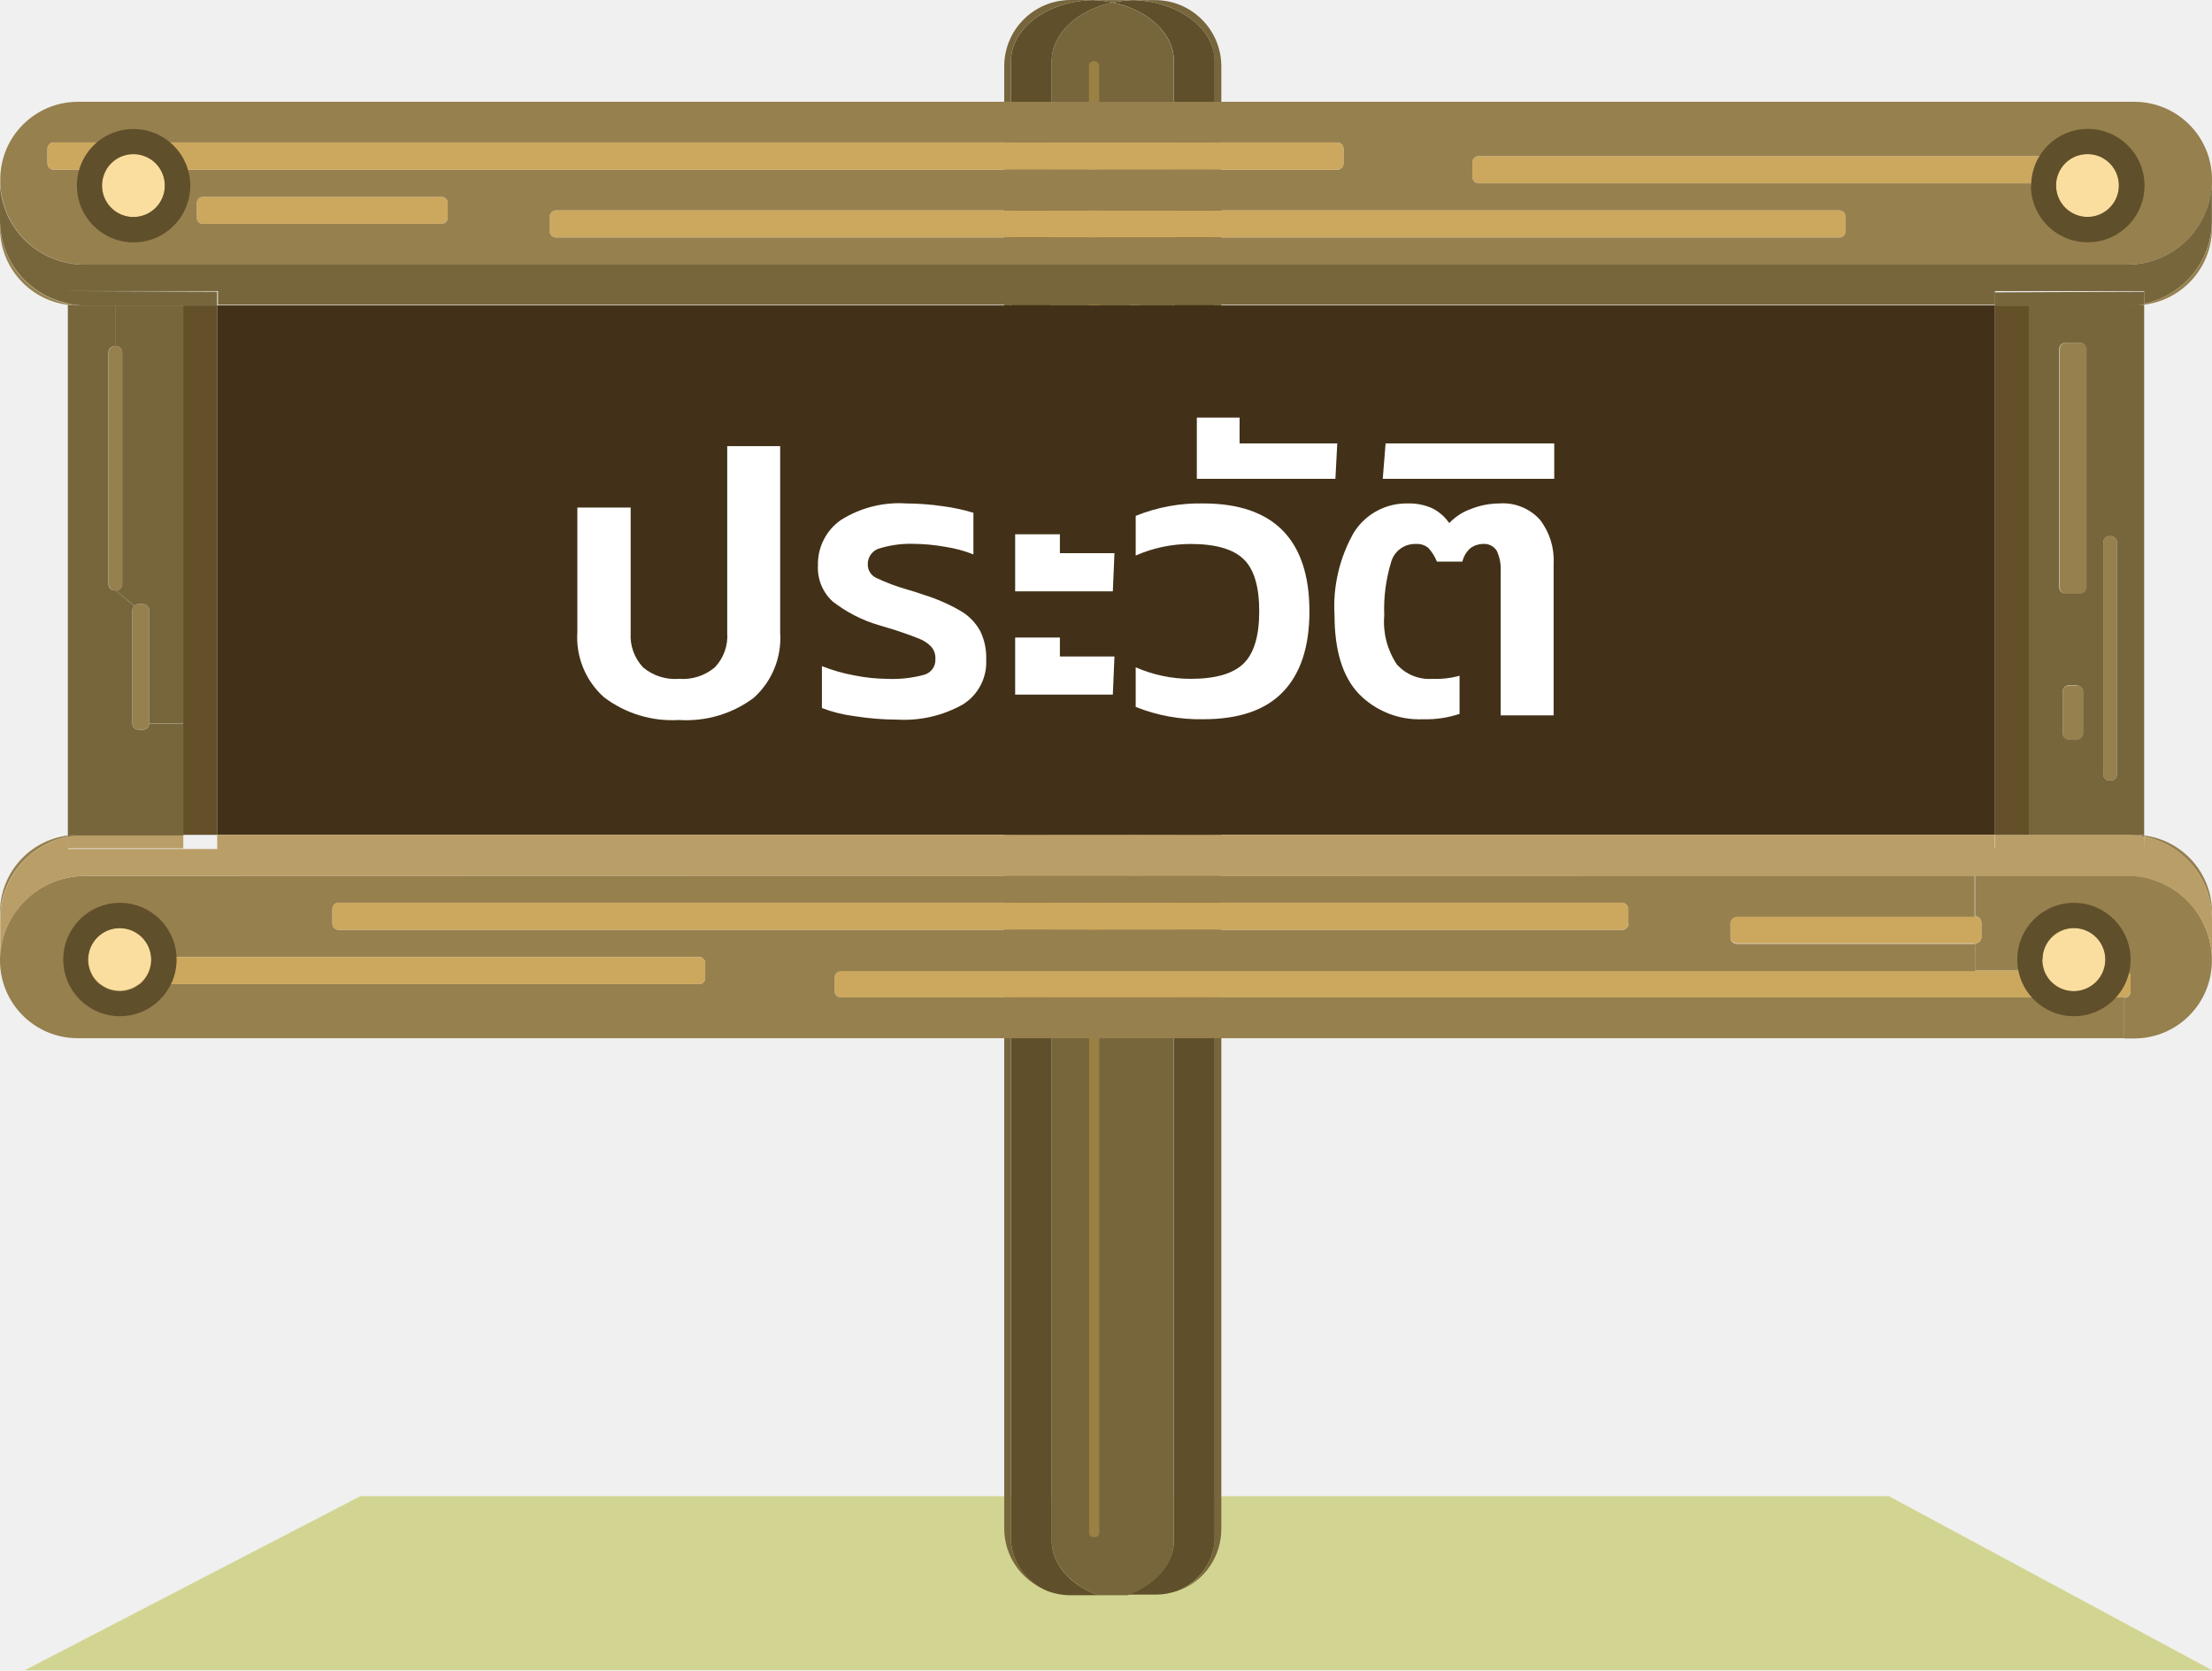
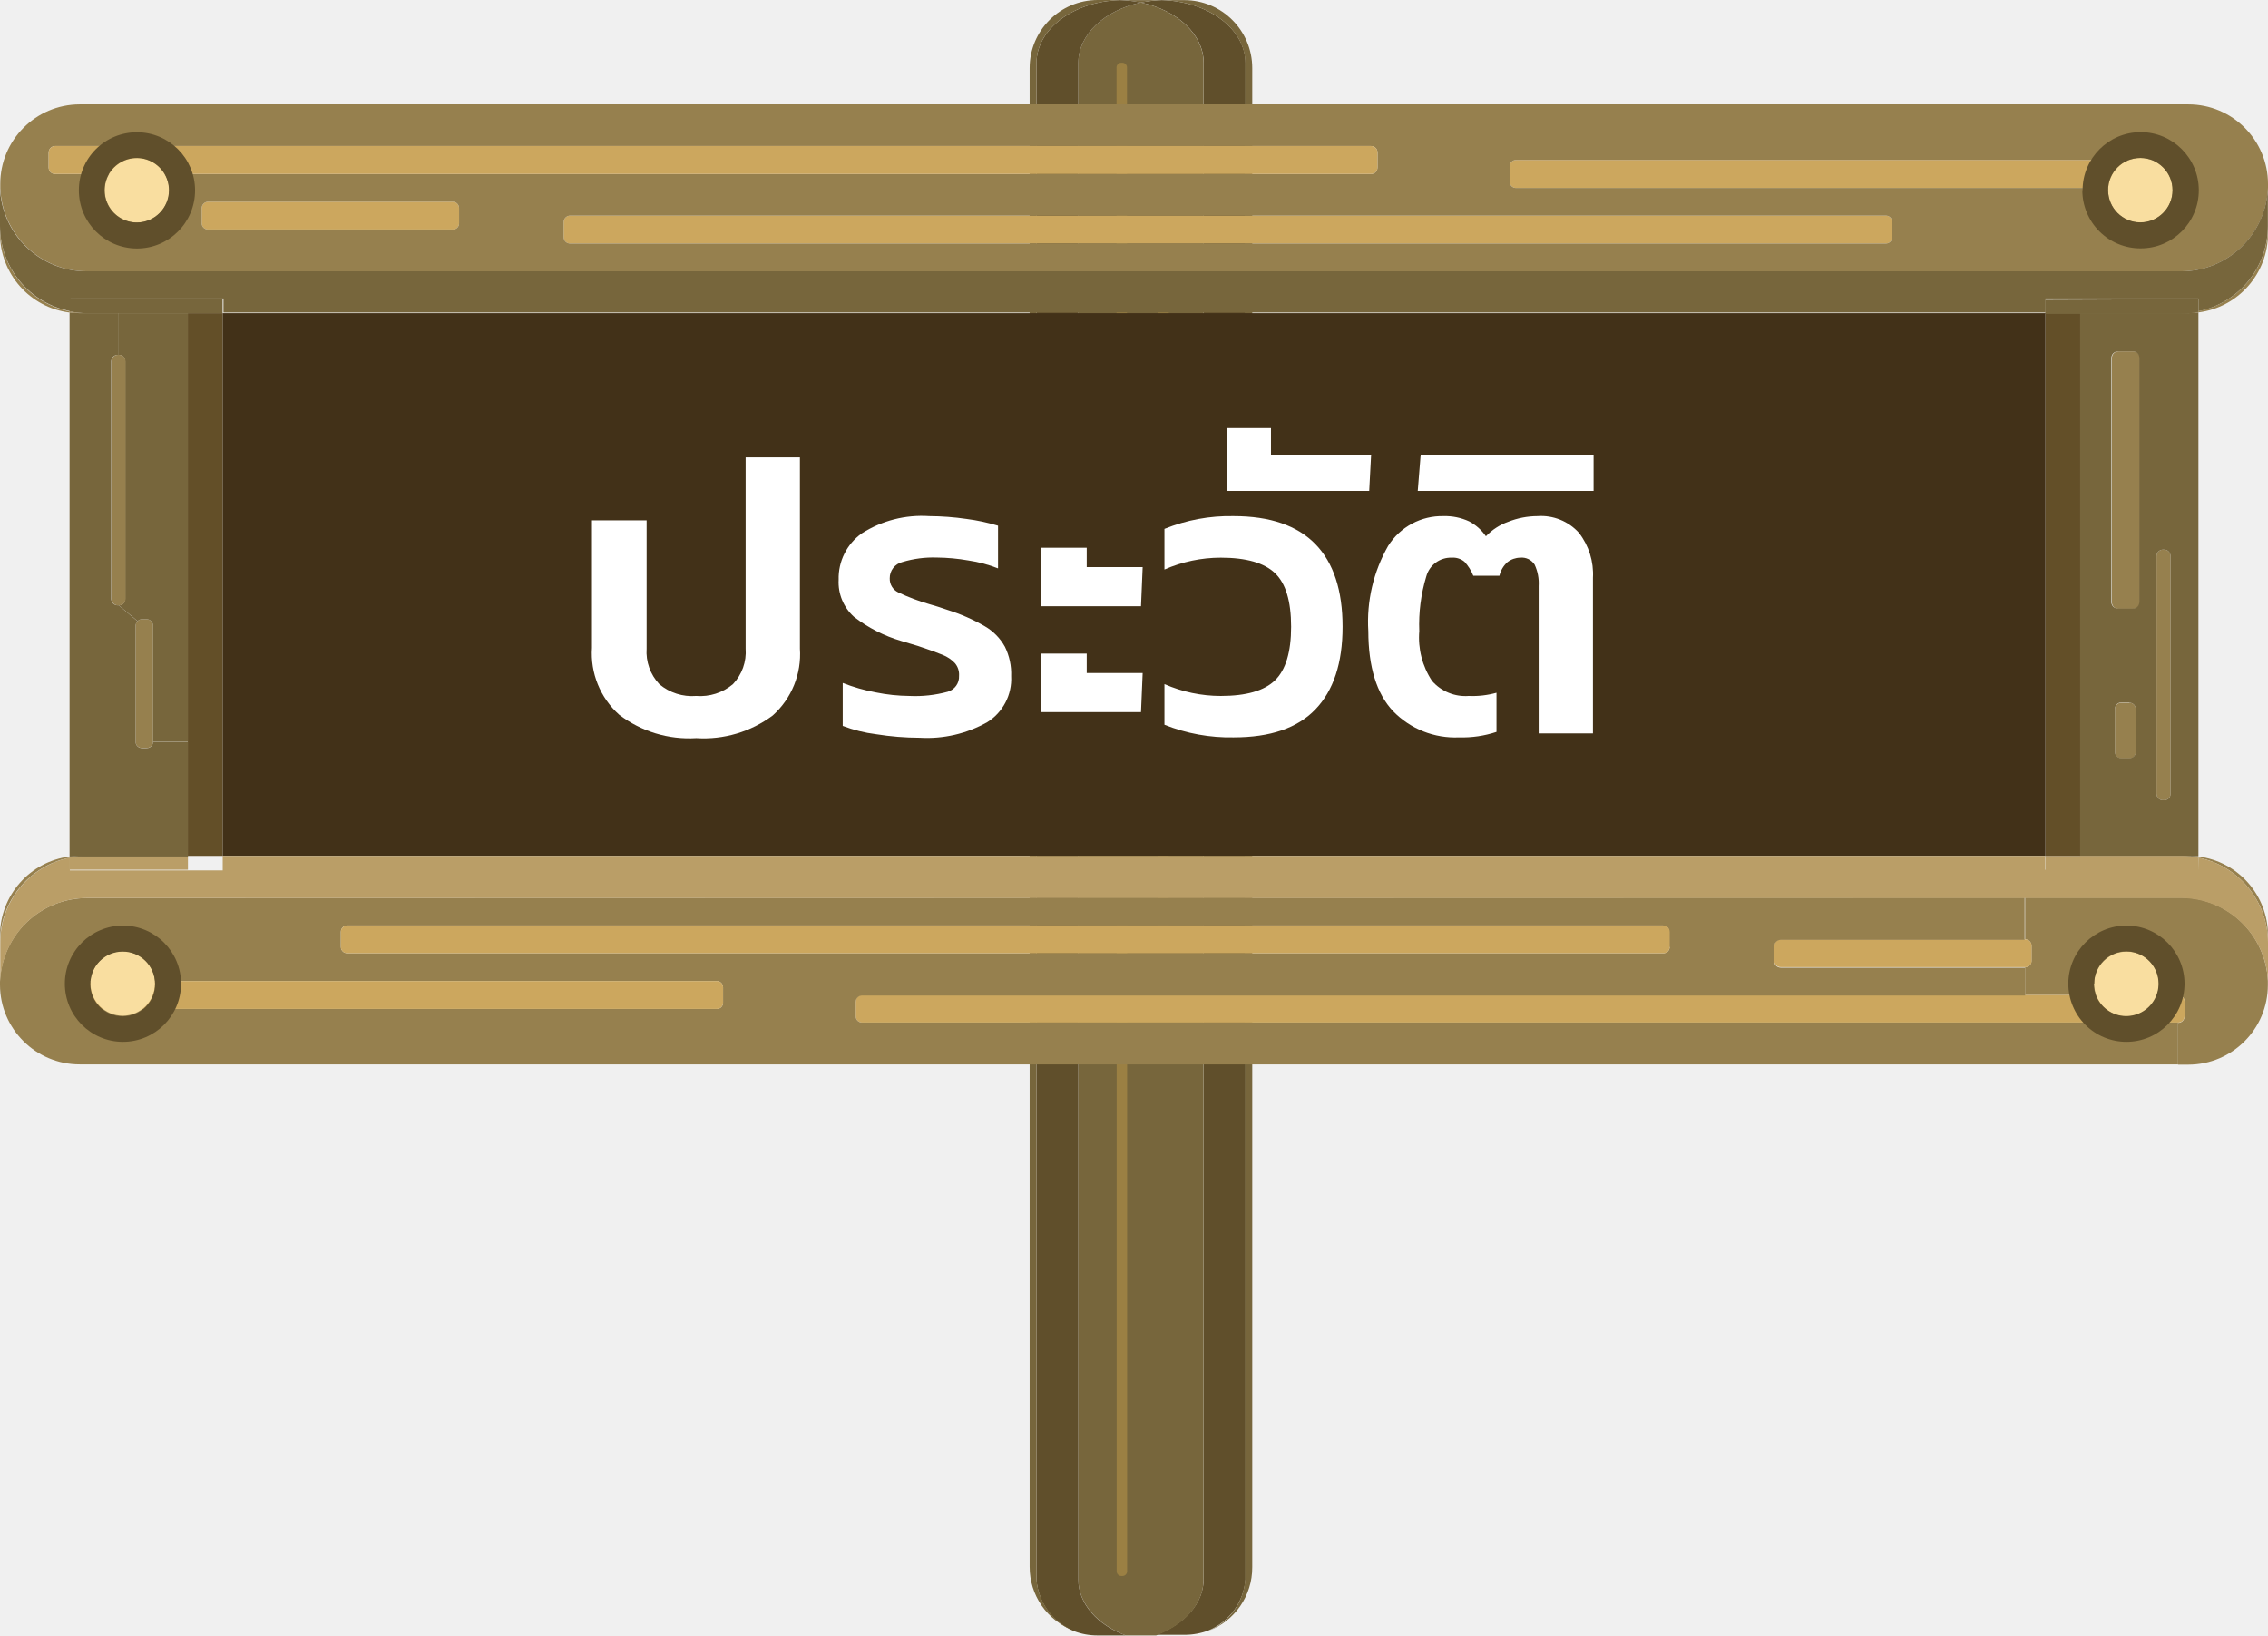
- <svg xmlns="http://www.w3.org/2000/svg" viewBox="0 0 178 134.36">
+ <svg xmlns="http://www.w3.org/2000/svg" viewBox="0 0 178 128.31">
  <defs>
-     <style>.cls-1{fill:#c8cc71;opacity:0.75;}.cls-2{fill:#604f2b;}.cls-3{fill:#77663c;}.cls-4{fill:#9b8043;}.cls-5{fill:#96804e;}.cls-6{fill:#ba9e67;}.cls-7{fill:#634f28;}.cls-8{fill:#cca75e;}.cls-9{fill:#423118;}.cls-10{fill:#f9dea0;}.cls-11{fill:#fff;}</style>
+     <style>.cls-1{fill:#604f2b;}.cls-2{fill:#77663c;}.cls-3{fill:#9b8043;}.cls-4{fill:#96804e;}.cls-5{fill:#ba9e67;}.cls-6{fill:#634f28;}.cls-7{fill:#cca75e;}.cls-8{fill:#423118;}.cls-9{fill:#f9dea0;}.cls-10{fill:#fff;}</style>
  </defs>
  <g id="Layer_2" data-name="Layer 2">
    <g id="ป้ายประวัติ">
-       <polygon class="cls-1" points="178 134.36 2 134.36 29 120.36 152 120.36 178 134.36" />
-       <path class="cls-2" d="M98,5.19v119a4.74,4.74,0,0,1-2.91,4,5.26,5.26,0,0,1-1.87.34H91c2.21-.82,3.72-2.47,3.72-4.39V5.19c0-2.25-2.08-4.14-4.92-4.74A9.68,9.68,0,0,1,91.43.26C95.08.35,98,2.53,98,5.19Z" transform="translate(-0.25 -0.25)" />
-       <path class="cls-3" d="M98.53,5.59V123.23a5.3,5.3,0,0,1-3.46,5,4.74,4.74,0,0,0,2.91-4V5.19C98,2.53,95.08.35,91.43.26H93.2A5.33,5.33,0,0,1,98.53,5.59Z" transform="translate(-0.25 -0.25)" />
-       <path class="cls-3" d="M84.88,124.17V5.19c0-2.25,2.07-4.14,4.91-4.74,2.84.6,4.92,2.49,4.92,4.74v119c0,1.92-1.51,3.57-3.72,4.39H88.6C86.39,127.74,84.88,126.09,84.88,124.17Z" transform="translate(-0.25 -0.25)" />
-       <path class="cls-3" d="M89.79.45A9.56,9.56,0,0,0,88.16.26h3.27A9.68,9.68,0,0,0,89.79.45Z" transform="translate(-0.25 -0.25)" />
-       <path class="cls-2" d="M81.6,5.19c0-2.66,2.91-4.84,6.56-4.93a9.56,9.56,0,0,1,1.63.19c-2.84.6-4.91,2.49-4.91,4.74v119c0,1.92,1.51,3.57,3.72,4.39H86.4a5.16,5.16,0,0,1-1.89-.35,4.73,4.73,0,0,1-2.91-4Z" transform="translate(-0.25 -0.25)" />
-       <path class="cls-3" d="M88.16.26C84.51.35,81.6,2.53,81.6,5.19v119a4.73,4.73,0,0,0,2.91,4,5.31,5.31,0,0,1-3.45-5V5.59A5.34,5.34,0,0,1,86.4.25h1.76Z" transform="translate(-0.25 -0.25)" />
-       <rect class="cls-4" x="62.22" y="30.83" width="52.14" height="0.82" rx="0.37" transform="translate(119.28 -57.3) rotate(90)" />
-       <rect class="cls-4" x="65.5" y="48.3" width="52.14" height="0.82" rx="0.37" transform="translate(140.03 -43.11) rotate(90)" />
-       <rect class="cls-4" x="62.22" y="97.44" width="52.14" height="0.82" rx="0.37" transform="translate(185.9 9.31) rotate(90)" />
-       <path class="cls-5" d="M178.25,74.23a6.81,6.81,0,0,0-5.46-6.68v-.09a6.24,6.24,0,0,1,5.46,6.2Z" transform="translate(-0.25 -0.25)" />
-       <path class="cls-3" d="M172.79,67.46v.09a6.18,6.18,0,0,0-1.37-.14H172A7,7,0,0,1,172.79,67.46Z" transform="translate(-0.25 -0.25)" />
-       <path class="cls-5" d="M178.25,18.57a6.23,6.23,0,0,1-5.46,6.19v-.09A6.81,6.81,0,0,0,178.25,18Z" transform="translate(-0.25 -0.25)" />
-       <path class="cls-5" d="M171.42,24.82a6.19,6.19,0,0,0,1.37-.15v.09a7,7,0,0,1-.79.06Z" transform="translate(-0.25 -0.25)" />
-       <path class="cls-5" d="M170.6,43.88V62.55a.49.49,0,0,1-.5.49H170a.5.5,0,0,1-.5-.49V43.88a.51.51,0,0,1,.5-.5h.09A.5.5,0,0,1,170.6,43.88Z" transform="translate(-0.25 -0.25)" />
-       <path class="cls-5" d="M166,47.53V28.32a.51.51,0,0,1,.5-.5h1.18a.5.5,0,0,1,.51.5V47.53a.5.5,0,0,1-.51.49h-1.18A.5.5,0,0,1,166,47.53Z" transform="translate(-0.25 -0.25)" />
-       <path class="cls-5" d="M167.87,59.27a.49.49,0,0,1-.5.49h-.63a.49.49,0,0,1-.5-.49V55.9a.5.5,0,0,1,.5-.51h.63a.5.5,0,0,1,.5.51Z" transform="translate(-0.25 -0.25)" />
-       <path class="cls-3" d="M170.6,62.55V43.88a.5.5,0,0,0-.5-.5H170a.51.51,0,0,0-.5.5V62.55a.5.5,0,0,0,.5.49h.09A.49.49,0,0,0,170.6,62.55ZM166.46,48h1.18a.5.5,0,0,0,.51-.49V28.32a.5.5,0,0,0-.51-.5h-1.18a.51.51,0,0,0-.5.5V47.53A.5.5,0,0,0,166.46,48Zm.91,7.37h-.63a.5.5,0,0,0-.5.51v3.37a.49.49,0,0,0,.5.49h.63a.49.49,0,0,0,.5-.49V55.9A.5.5,0,0,0,167.37,55.39Zm5.42-30.63v42.7a7,7,0,0,0-.79,0h-8.5V24.82H172A7,7,0,0,0,172.79,24.76Z" transform="translate(-0.25 -0.25)" />
-       <path class="cls-6" d="M171.42,67.41a6.18,6.18,0,0,1,1.37.14v1h-12V67.41h10.65Z" transform="translate(-0.25 -0.25)" />
-       <rect class="cls-7" x="160.53" y="24.57" width="2.73" height="42.59" />
-       <path class="cls-3" d="M172.79,23.72v1a6.19,6.19,0,0,1-1.37.15H160.77v-1.1Z" transform="translate(-0.25 -0.25)" />
-       <path class="cls-5" d="M171.42,70.68a6.84,6.84,0,0,1,6.82,6.55c0-.08,0-.17,0-.27v.58A6.25,6.25,0,0,1,172,83.79h-.81V80.51a.5.5,0,0,0,.51-.49V78.83a.5.5,0,0,0-.51-.5h-12V76.14a.49.49,0,0,0,.5-.49V74.46a.5.5,0,0,0-.5-.5V70.68Z" transform="translate(-0.25 -0.25)" />
-       <path class="cls-8" d="M159.18,76.14H140a.5.5,0,0,1-.5-.49V74.46a.51.51,0,0,1,.5-.5h19.2a.5.5,0,0,1,.5.5v1.19A.49.49,0,0,1,159.18,76.14Z" transform="translate(-0.25 -0.25)" />
-       <path class="cls-8" d="M169,15H119.23a.5.5,0,0,1-.5-.49V13.31a.51.51,0,0,1,.5-.51H169a.5.5,0,0,1,.5.51V14.5A.49.49,0,0,1,169,15Z" transform="translate(-0.25 -0.25)" />
-       <path class="cls-8" d="M171.7,78.83V80a.5.5,0,0,1-.51.49H67.91a.5.5,0,0,1-.5-.49V78.83a.5.5,0,0,1,.5-.5H171.19A.5.5,0,0,1,171.7,78.83Z" transform="translate(-0.25 -0.25)" />
-       <path class="cls-8" d="M148.76,17.67v1.19a.5.5,0,0,1-.5.5H45a.5.5,0,0,1-.51-.5V17.67a.51.51,0,0,1,.51-.5H148.26A.5.5,0,0,1,148.76,17.67Z" transform="translate(-0.25 -0.25)" />
-       <path class="cls-5" d="M57,78.93V77.74a.5.5,0,0,0-.5-.51H6.76a.51.51,0,0,0-.51.51v1.19a.5.5,0,0,0,.51.49H56.53A.49.49,0,0,0,57,78.93Zm74.26-4.37V73.37a.5.5,0,0,0-.5-.5H27.5a.5.5,0,0,0-.5.5v1.19a.5.5,0,0,0,.5.49H130.79A.49.49,0,0,0,131.29,74.56Zm27.89-3.88V74H140a.51.51,0,0,0-.5.5v1.19a.5.5,0,0,0,.5.49h19.2v2.19H67.91a.5.5,0,0,0-.5.5V80a.5.5,0,0,0,.5.49H171.19v3.28H6.5A6.25,6.25,0,0,1,.25,77.54V77a2.13,2.13,0,0,0,0,.27,6.82,6.82,0,0,1,6.8-6.55Z" transform="translate(-0.25 -0.25)" />
-       <path class="cls-8" d="M131.29,73.37v1.19a.49.49,0,0,1-.5.49H27.5a.5.5,0,0,1-.5-.49V73.37a.5.5,0,0,1,.5-.5H130.79A.5.5,0,0,1,131.29,73.37Z" transform="translate(-0.25 -0.25)" />
-       <rect class="cls-9" x="17.47" y="24.57" width="143.06" height="42.59" />
-       <path class="cls-8" d="M36.28,16.58v1.19a.48.48,0,0,1-.5.49H16.58a.49.49,0,0,1-.5-.49V16.58a.51.51,0,0,1,.5-.5h19.2A.5.5,0,0,1,36.28,16.58Z" transform="translate(-0.25 -0.25)" />
-       <path class="cls-6" d="M5.71,67.55a6,6,0,0,1,1.36-.14H15V68.5H5.71Z" transform="translate(-0.25 -0.25)" />
-       <polygon class="cls-7" points="17.47 24.57 17.47 67.16 14.74 67.16 14.74 58.2 14.74 24.57 17.47 24.57" />
-       <path class="cls-5" d="M12.26,49.34v9.11a.49.49,0,0,1-.5.49H11.4a.5.5,0,0,1-.51-.49V49.34a.48.48,0,0,1,.16-.35.46.46,0,0,1,.35-.15h.36A.5.5,0,0,1,12.26,49.34Z" transform="translate(-0.25 -0.25)" />
-       <path class="cls-3" d="M15,24.82V58.45H12.26V49.34a.5.5,0,0,0-.5-.5H11.4a.46.46,0,0,0-.35.15L9.57,47.75a.5.5,0,0,0,.51-.49V28.59a.5.5,0,0,0-.51-.5V24.82Z" transform="translate(-0.25 -0.25)" />
-       <path class="cls-5" d="M9,47.26V28.59a.51.51,0,0,1,.51-.5h.08a.5.5,0,0,1,.51.5V47.26a.5.5,0,0,1-.51.49H9.49A.5.5,0,0,1,9,47.26Z" transform="translate(-0.25 -0.25)" />
-       <path class="cls-8" d="M57,77.74v1.19a.49.49,0,0,1-.5.49H6.76a.5.5,0,0,1-.51-.49V77.74a.51.51,0,0,1,.51-.51H56.53A.5.5,0,0,1,57,77.74Z" transform="translate(-0.25 -0.25)" />
-       <path class="cls-3" d="M5.71,67.55v-.09a6.84,6.84,0,0,1,.79,0h.57A6,6,0,0,0,5.71,67.55Z" transform="translate(-0.25 -0.25)" />
-       <path class="cls-3" d="M7.07,24.82h2.5v3.27H9.49a.51.51,0,0,0-.51.5V47.26a.5.5,0,0,0,.51.49h.08L11.05,49a.48.48,0,0,0-.16.35v9.11a.5.5,0,0,0,.51.49h.36a.49.49,0,0,0,.5-.49H15v9H6.5a6.84,6.84,0,0,0-.79,0V24.76a6.83,6.83,0,0,0,.79.06Z" transform="translate(-0.25 -0.25)" />
-       <path class="cls-5" d="M5.71,24.76v-.09a6,6,0,0,0,1.36.15H6.5A6.83,6.83,0,0,1,5.71,24.76Z" transform="translate(-0.25 -0.25)" />
-       <path class="cls-3" d="M17.72,23.72v1.1H7.07a6,6,0,0,1-1.36-.15v-1Z" transform="translate(-0.25 -0.25)" />
-       <path class="cls-5" d="M36.28,17.77V16.58a.5.5,0,0,0-.5-.5H16.58a.51.51,0,0,0-.5.5v1.19a.49.49,0,0,0,.5.49h19.2A.48.48,0,0,0,36.28,17.77ZM6.5,8.44H172a6.25,6.25,0,0,1,6.25,6.25v.57c0-.09,0-.17,0-.27a6.82,6.82,0,0,1-6.82,6.55H7.07A6.8,6.8,0,0,1,.27,15a2.65,2.65,0,0,0,0,.27v-.57A6.25,6.25,0,0,1,6.5,8.44Zm101.86,5V12.21a.5.5,0,0,0-.5-.5H4.57a.51.51,0,0,0-.5.5V13.4a.5.5,0,0,0,.5.5H107.86A.5.5,0,0,0,108.36,13.4Zm40.4,5.46V17.67a.5.5,0,0,0-.5-.5H45a.51.51,0,0,0-.51.5v1.19a.5.5,0,0,0,.51.5H148.26A.5.5,0,0,0,148.76,18.86ZM119.23,15H169a.49.49,0,0,0,.5-.49V13.31a.5.5,0,0,0-.5-.51H119.23a.51.51,0,0,0-.5.51V14.5A.5.5,0,0,0,119.23,15Z" transform="translate(-0.25 -0.25)" />
-       <path class="cls-8" d="M108.36,12.21V13.4a.5.5,0,0,1-.5.5H4.57a.5.5,0,0,1-.5-.5V12.21a.51.51,0,0,1,.5-.5H107.86A.5.5,0,0,1,108.36,12.21Z" transform="translate(-0.25 -0.25)" />
-       <path class="cls-5" d="M.25,18a6.81,6.81,0,0,0,5.46,6.68v.09A6.24,6.24,0,0,1,.25,18.57Z" transform="translate(-0.25 -0.25)" />
-       <path class="cls-6" d="M172.79,67.55a6.81,6.81,0,0,1,5.46,6.68V77c0,.1,0,.19,0,.27a6.84,6.84,0,0,0-6.82-6.55H7.07a6.82,6.82,0,0,0-6.8,6.55,2.13,2.13,0,0,1,0-.27V74.23a6.81,6.81,0,0,1,5.46-6.68v1h12V67.41H160.77V68.5h12Z" transform="translate(-0.25 -0.25)" />
-       <path class="cls-5" d="M.25,73.66a6.25,6.25,0,0,1,5.46-6.2v.09A6.81,6.81,0,0,0,.25,74.23Z" transform="translate(-0.25 -0.25)" />
-       <path class="cls-3" d="M172.79,24.67v-1h-12v1.1h-143v-1.1h-12v1A6.81,6.81,0,0,1,.25,18V15.26a2.65,2.65,0,0,1,0-.27,6.8,6.8,0,0,0,6.8,6.55H171.42A6.82,6.82,0,0,0,178.24,15c0,.1,0,.18,0,.27V18A6.81,6.81,0,0,1,172.79,24.67Z" transform="translate(-0.25 -0.25)" />
-       <path class="cls-10" d="M11,12.65a2.53,2.53,0,1,1-2.53,2.53A2.53,2.53,0,0,1,11,12.65Z" transform="translate(-0.25 -0.25)" />
-       <path class="cls-2" d="M13.51,15.18A2.53,2.53,0,1,0,11,17.71,2.53,2.53,0,0,0,13.51,15.18ZM11,10.63a4.56,4.56,0,1,1-4.56,4.55A4.54,4.54,0,0,1,11,10.63Z" transform="translate(-0.25 -0.25)" />
-       <path class="cls-10" d="M9.89,74.89a2.53,2.53,0,1,1-2.54,2.54A2.54,2.54,0,0,1,9.89,74.89Z" transform="translate(-0.25 -0.25)" />
-       <path class="cls-2" d="M12.42,77.43A2.54,2.54,0,1,0,9.89,80,2.54,2.54,0,0,0,12.42,77.43Zm-7.08,0A4.56,4.56,0,1,1,9.89,82,4.56,4.56,0,0,1,5.34,77.43Z" transform="translate(-0.25 -0.25)" />
-       <path class="cls-10" d="M165.7,15.18a2.53,2.53,0,1,1,2.54,2.53A2.54,2.54,0,0,1,165.7,15.18Z" transform="translate(-0.25 -0.25)" />
-       <path class="cls-2" d="M165.7,15.18a2.53,2.53,0,1,0,2.54-2.54A2.54,2.54,0,0,0,165.7,15.18Zm-2,0a4.56,4.56,0,1,1,4.56,4.56A4.56,4.56,0,0,1,163.68,15.18Z" transform="translate(-0.25 -0.25)" />
-       <path class="cls-10" d="M164.61,77.43A2.54,2.54,0,1,1,167.14,80,2.53,2.53,0,0,1,164.61,77.43Z" transform="translate(-0.25 -0.25)" />
-       <path class="cls-2" d="M162.58,77.43A4.56,4.56,0,1,1,167.14,82,4.56,4.56,0,0,1,162.58,77.43Zm2,0a2.54,2.54,0,1,0,2.53-2.53A2.52,2.52,0,0,0,164.61,77.43Z" transform="translate(-0.25 -0.25)" />
-       <path class="cls-11" d="M48.84,56.33a6.46,6.46,0,0,1-2.13-5.25v-10H51V51.14a3.7,3.7,0,0,0,1,2.8,4,4,0,0,0,2.89.92,4,4,0,0,0,2.88-.92,3.66,3.66,0,0,0,1-2.8v-15h4.26v15a6.46,6.46,0,0,1-2.13,5.25,9.06,9.06,0,0,1-6,1.78A9.07,9.07,0,0,1,48.84,56.33Z" transform="translate(-0.25 -0.25)" />
-       <path class="cls-11" d="M69,57.86a11.22,11.22,0,0,1-2.61-.65V53.84a14,14,0,0,0,2.59.74,13.83,13.83,0,0,0,2.65.28,9.66,9.66,0,0,0,3-.33,1.23,1.23,0,0,0,.89-1.25,1.38,1.38,0,0,0-.33-1,2.68,2.68,0,0,0-.95-.64c-.41-.17-1.06-.41-1.94-.7L71,50.55a11.18,11.18,0,0,1-3.74-1.91,3.65,3.65,0,0,1-1.19-2.9,4.32,4.32,0,0,1,1.82-3.64,8.77,8.77,0,0,1,5.29-1.35,21.06,21.06,0,0,1,2.92.22,15.26,15.26,0,0,1,2.48.53v3.35a10.39,10.39,0,0,0-2.32-.62A15.07,15.07,0,0,0,73.77,44a8.39,8.39,0,0,0-2.69.35,1.3,1.3,0,0,0-1,1.29,1.18,1.18,0,0,0,.66,1.09,16,16,0,0,0,2.46.93c.38.1.86.26,1.45.46a14.46,14.46,0,0,1,2.89,1.27A4.22,4.22,0,0,1,79.12,51a4.82,4.82,0,0,1,.49,2.31,4,4,0,0,1-1.88,3.61,9.63,9.63,0,0,1-5.29,1.22A22,22,0,0,1,69,57.86Z" transform="translate(-0.25 -0.25)" />
-       <path class="cls-11" d="M81.94,43.23h3.6v1.52h4.39l-.13,3.07H81.94Zm0,8.31h3.6v1.52h4.39l-.13,3.07H81.94Z" transform="translate(-0.25 -0.25)" />
-       <path class="cls-11" d="M91.64,57.12V53.93a11,11,0,0,0,4.42.93q3,0,4.26-1.23t1.26-4.2q0-3-1.26-4.2c-.84-.81-2.26-1.22-4.26-1.22a11,11,0,0,0-4.42.93V41.75a13.73,13.73,0,0,1,5.43-1c2.86,0,5,.74,6.42,2.2s2.13,3.63,2.13,6.48-.71,5-2.13,6.48-3.56,2.2-6.42,2.2A13.92,13.92,0,0,1,91.64,57.12Z" transform="translate(-0.25 -0.25)" />
-       <path class="cls-11" d="M96.56,33.84H100v2.08h7.86l-.15,2.85H96.56Z" transform="translate(-0.25 -0.25)" />
-       <path class="cls-11" d="M109.58,56.05q-1.93-2.05-1.94-6.28a12,12,0,0,1,1.56-6.69,5,5,0,0,1,4.35-2.33,4.5,4.5,0,0,1,2,.41,3.68,3.68,0,0,1,1.32,1.17,4.48,4.48,0,0,1,1.76-1.14,6.24,6.24,0,0,1,2.28-.44,4,4,0,0,1,3.26,1.31,5.29,5.29,0,0,1,1.1,3.53V57.8h-4.26V46.24a3.48,3.48,0,0,0-.32-1.69,1.2,1.2,0,0,0-1.13-.54,1.68,1.68,0,0,0-1,.35,2.06,2.06,0,0,0-.63,1.07h-2.05a3.6,3.6,0,0,0-.69-1.1,1.41,1.41,0,0,0-1-.32,2,2,0,0,0-2,1.47,13,13,0,0,0-.55,4.29,6.16,6.16,0,0,0,1,3.91,3.48,3.48,0,0,0,2.88,1.18,7,7,0,0,0,2.18-.25v3.07a8.51,8.51,0,0,1-2.93.43A6.79,6.79,0,0,1,109.58,56.05Z" transform="translate(-0.25 -0.25)" />
-       <path class="cls-11" d="M111.75,35.92h13.57v2.85h-13.8Z" transform="translate(-0.25 -0.25)" />
+       <path class="cls-1" d="M98,5.19v119a4.74,4.74,0,0,1-2.91,4,5.26,5.26,0,0,1-1.87.34H91c2.21-.82,3.72-2.47,3.72-4.39V5.19c0-2.25-2.08-4.14-4.92-4.74A9.68,9.68,0,0,1,91.43.26C95.08.35,98,2.53,98,5.19Z" transform="translate(-0.25 -0.25)" />
+       <path class="cls-2" d="M98.53,5.59V123.23a5.3,5.3,0,0,1-3.46,5,4.74,4.74,0,0,0,2.91-4V5.19C98,2.53,95.08.35,91.43.26H93.2A5.33,5.33,0,0,1,98.53,5.59Z" transform="translate(-0.25 -0.25)" />
+       <path class="cls-2" d="M84.88,124.17V5.19c0-2.25,2.07-4.14,4.91-4.74,2.84.6,4.92,2.49,4.92,4.74v119c0,1.92-1.51,3.57-3.72,4.39H88.6C86.39,127.74,84.88,126.09,84.88,124.17Z" transform="translate(-0.25 -0.25)" />
+       <path class="cls-2" d="M89.79.45A9.56,9.56,0,0,0,88.16.26h3.27A9.68,9.68,0,0,0,89.79.45Z" transform="translate(-0.25 -0.25)" />
+       <path class="cls-1" d="M81.6,5.19c0-2.66,2.91-4.84,6.56-4.93a9.56,9.56,0,0,1,1.63.19c-2.84.6-4.91,2.49-4.91,4.74v119c0,1.92,1.51,3.57,3.72,4.39H86.4a5.16,5.16,0,0,1-1.89-.35,4.73,4.73,0,0,1-2.91-4Z" transform="translate(-0.25 -0.25)" />
+       <path class="cls-2" d="M88.16.26C84.51.35,81.6,2.53,81.6,5.19v119a4.73,4.73,0,0,0,2.91,4,5.31,5.31,0,0,1-3.45-5V5.59A5.34,5.34,0,0,1,86.4.25h1.76Z" transform="translate(-0.25 -0.25)" />
+       <rect class="cls-3" x="62.22" y="30.83" width="52.14" height="0.82" rx="0.37" transform="translate(119.28 -57.3) rotate(90)" />
+       <rect class="cls-3" x="65.5" y="48.3" width="52.14" height="0.82" rx="0.37" transform="translate(140.03 -43.11) rotate(90)" />
+       <rect class="cls-3" x="62.22" y="97.44" width="52.14" height="0.82" rx="0.37" transform="translate(185.9 9.31) rotate(90)" />
+       <path class="cls-4" d="M178.25,74.23a6.81,6.81,0,0,0-5.46-6.68v-.09a6.24,6.24,0,0,1,5.46,6.2Z" transform="translate(-0.25 -0.25)" />
+       <path class="cls-2" d="M172.79,67.46v.09a6.18,6.18,0,0,0-1.37-.14H172A7,7,0,0,1,172.79,67.46Z" transform="translate(-0.25 -0.25)" />
+       <path class="cls-4" d="M178.25,18.57a6.23,6.23,0,0,1-5.46,6.19v-.09A6.81,6.81,0,0,0,178.25,18Z" transform="translate(-0.25 -0.25)" />
+       <path class="cls-4" d="M171.42,24.82a6.19,6.19,0,0,0,1.37-.15v.09a7,7,0,0,1-.79.06Z" transform="translate(-0.25 -0.25)" />
+       <path class="cls-4" d="M170.6,43.88V62.55a.49.49,0,0,1-.5.49H170a.5.5,0,0,1-.5-.49V43.88a.51.51,0,0,1,.5-.5h.09A.5.5,0,0,1,170.6,43.88Z" transform="translate(-0.25 -0.25)" />
+       <path class="cls-4" d="M166,47.53V28.32a.51.51,0,0,1,.5-.5h1.18a.5.5,0,0,1,.51.5V47.53a.5.5,0,0,1-.51.49h-1.18A.5.5,0,0,1,166,47.53Z" transform="translate(-0.25 -0.25)" />
+       <path class="cls-4" d="M167.87,59.27a.49.49,0,0,1-.5.49h-.63a.49.49,0,0,1-.5-.49V55.9a.5.5,0,0,1,.5-.51h.63a.5.5,0,0,1,.5.51Z" transform="translate(-0.25 -0.25)" />
+       <path class="cls-2" d="M170.6,62.55V43.88a.5.5,0,0,0-.5-.5H170a.51.51,0,0,0-.5.5V62.55a.5.5,0,0,0,.5.49h.09A.49.49,0,0,0,170.6,62.55ZM166.46,48h1.18a.5.5,0,0,0,.51-.49V28.32a.5.5,0,0,0-.51-.5h-1.18a.51.51,0,0,0-.5.5V47.53A.5.5,0,0,0,166.46,48Zm.91,7.37h-.63a.5.5,0,0,0-.5.51v3.37a.49.49,0,0,0,.5.49h.63a.49.49,0,0,0,.5-.49V55.9A.5.5,0,0,0,167.37,55.39Zm5.42-30.63v42.7a7,7,0,0,0-.79,0h-8.5V24.82H172A7,7,0,0,0,172.79,24.76Z" transform="translate(-0.25 -0.25)" />
+       <path class="cls-5" d="M171.42,67.41a6.18,6.18,0,0,1,1.37.14v1h-12V67.41h10.65Z" transform="translate(-0.25 -0.25)" />
+       <rect class="cls-6" x="160.53" y="24.57" width="2.73" height="42.59" />
+       <path class="cls-2" d="M172.79,23.72v1a6.19,6.19,0,0,1-1.37.15H160.77v-1.1Z" transform="translate(-0.25 -0.25)" />
+       <path class="cls-4" d="M171.42,70.68a6.84,6.84,0,0,1,6.82,6.55c0-.08,0-.17,0-.27v.58A6.25,6.25,0,0,1,172,83.79h-.81V80.51a.5.5,0,0,0,.51-.49V78.83a.5.5,0,0,0-.51-.5h-12V76.14a.49.49,0,0,0,.5-.49V74.46a.5.5,0,0,0-.5-.5V70.68Z" transform="translate(-0.25 -0.25)" />
+       <path class="cls-7" d="M159.18,76.14H140a.5.5,0,0,1-.5-.49V74.46a.51.51,0,0,1,.5-.5h19.2a.5.5,0,0,1,.5.5v1.19A.49.49,0,0,1,159.18,76.14Z" transform="translate(-0.25 -0.25)" />
+       <path class="cls-7" d="M169,15H119.23a.5.5,0,0,1-.5-.49V13.31a.51.51,0,0,1,.5-.51H169a.5.5,0,0,1,.5.51V14.5A.49.49,0,0,1,169,15Z" transform="translate(-0.25 -0.25)" />
+       <path class="cls-7" d="M171.7,78.83V80a.5.5,0,0,1-.51.49H67.91a.5.5,0,0,1-.5-.49V78.83a.5.5,0,0,1,.5-.5H171.19A.5.5,0,0,1,171.7,78.83Z" transform="translate(-0.25 -0.25)" />
+       <path class="cls-7" d="M148.76,17.67v1.19a.5.5,0,0,1-.5.5H45a.5.5,0,0,1-.51-.5V17.67a.51.51,0,0,1,.51-.5H148.26A.5.5,0,0,1,148.76,17.67Z" transform="translate(-0.25 -0.25)" />
+       <path class="cls-4" d="M57,78.93V77.74a.5.5,0,0,0-.5-.51H6.76a.51.51,0,0,0-.51.51v1.19a.5.5,0,0,0,.51.49H56.53A.49.49,0,0,0,57,78.93Zm74.26-4.37V73.37a.5.5,0,0,0-.5-.5H27.5a.5.5,0,0,0-.5.5v1.19a.5.5,0,0,0,.5.49H130.79A.49.49,0,0,0,131.29,74.56Zm27.89-3.88V74H140a.51.51,0,0,0-.5.5v1.19a.5.5,0,0,0,.5.49h19.2v2.19H67.91a.5.5,0,0,0-.5.5V80a.5.5,0,0,0,.5.49H171.19v3.28H6.5A6.25,6.25,0,0,1,.25,77.54V77a2.13,2.13,0,0,0,0,.27,6.82,6.82,0,0,1,6.8-6.55Z" transform="translate(-0.25 -0.25)" />
+       <path class="cls-7" d="M131.29,73.37v1.19a.49.49,0,0,1-.5.49H27.5a.5.5,0,0,1-.5-.49V73.37a.5.5,0,0,1,.5-.5H130.79A.5.5,0,0,1,131.29,73.37Z" transform="translate(-0.25 -0.25)" />
+       <rect class="cls-8" x="17.47" y="24.57" width="143.06" height="42.59" />
+       <path class="cls-7" d="M36.28,16.58v1.19a.48.48,0,0,1-.5.49H16.58a.49.49,0,0,1-.5-.49V16.58a.51.51,0,0,1,.5-.5h19.2A.5.5,0,0,1,36.28,16.58Z" transform="translate(-0.25 -0.25)" />
+       <path class="cls-5" d="M5.71,67.55a6,6,0,0,1,1.36-.14H15V68.5H5.71Z" transform="translate(-0.25 -0.25)" />
+       <polygon class="cls-6" points="17.47 24.57 17.47 67.16 14.74 67.16 14.74 58.2 14.74 24.57 17.47 24.57" />
+       <path class="cls-4" d="M12.26,49.34v9.11a.49.49,0,0,1-.5.49H11.4a.5.5,0,0,1-.51-.49V49.34a.48.48,0,0,1,.16-.35.46.46,0,0,1,.35-.15h.36A.5.5,0,0,1,12.26,49.34Z" transform="translate(-0.25 -0.25)" />
+       <path class="cls-2" d="M15,24.82V58.45H12.26V49.34a.5.5,0,0,0-.5-.5H11.4a.46.46,0,0,0-.35.15L9.57,47.75a.5.5,0,0,0,.51-.49V28.59a.5.5,0,0,0-.51-.5V24.82Z" transform="translate(-0.25 -0.25)" />
+       <path class="cls-4" d="M9,47.26V28.59a.51.51,0,0,1,.51-.5h.08a.5.5,0,0,1,.51.5V47.26a.5.5,0,0,1-.51.49H9.49A.5.5,0,0,1,9,47.26Z" transform="translate(-0.25 -0.25)" />
+       <path class="cls-7" d="M57,77.74v1.19a.49.49,0,0,1-.5.49H6.76a.5.5,0,0,1-.51-.49V77.74a.51.51,0,0,1,.51-.51H56.53A.5.5,0,0,1,57,77.74Z" transform="translate(-0.25 -0.25)" />
+       <path class="cls-2" d="M5.71,67.55v-.09a6.84,6.84,0,0,1,.79,0h.57A6,6,0,0,0,5.71,67.55Z" transform="translate(-0.25 -0.25)" />
+       <path class="cls-2" d="M7.07,24.82h2.5v3.27H9.49a.51.51,0,0,0-.51.5V47.26a.5.5,0,0,0,.51.49h.08L11.05,49a.48.48,0,0,0-.16.35v9.11a.5.5,0,0,0,.51.49h.36a.49.49,0,0,0,.5-.49H15v9H6.5a6.84,6.84,0,0,0-.79,0V24.76a6.83,6.83,0,0,0,.79.06Z" transform="translate(-0.25 -0.25)" />
+       <path class="cls-4" d="M5.71,24.76v-.09a6,6,0,0,0,1.36.15H6.5A6.83,6.83,0,0,1,5.71,24.76Z" transform="translate(-0.25 -0.25)" />
+       <path class="cls-2" d="M17.72,23.72v1.1H7.07a6,6,0,0,1-1.36-.15v-1Z" transform="translate(-0.25 -0.25)" />
+       <path class="cls-4" d="M36.28,17.77V16.58a.5.5,0,0,0-.5-.5H16.58a.51.51,0,0,0-.5.5v1.19a.49.49,0,0,0,.5.49h19.2A.48.48,0,0,0,36.28,17.77ZM6.5,8.44H172a6.25,6.25,0,0,1,6.25,6.25v.57c0-.09,0-.17,0-.27a6.82,6.82,0,0,1-6.82,6.55H7.07A6.8,6.8,0,0,1,.27,15a2.65,2.65,0,0,0,0,.27v-.57A6.25,6.25,0,0,1,6.5,8.44Zm101.86,5V12.21a.5.5,0,0,0-.5-.5H4.57a.51.51,0,0,0-.5.5V13.4a.5.5,0,0,0,.5.5H107.86A.5.5,0,0,0,108.36,13.4Zm40.4,5.46V17.67a.5.5,0,0,0-.5-.5H45a.51.51,0,0,0-.51.5v1.19a.5.5,0,0,0,.51.5H148.26A.5.5,0,0,0,148.76,18.86ZM119.23,15H169a.49.49,0,0,0,.5-.49V13.31a.5.5,0,0,0-.5-.51H119.23a.51.51,0,0,0-.5.51V14.5A.5.5,0,0,0,119.23,15Z" transform="translate(-0.25 -0.25)" />
+       <path class="cls-7" d="M108.36,12.21V13.4a.5.5,0,0,1-.5.5H4.57a.5.5,0,0,1-.5-.5V12.21a.51.51,0,0,1,.5-.5H107.86A.5.5,0,0,1,108.36,12.21Z" transform="translate(-0.25 -0.25)" />
+       <path class="cls-4" d="M.25,18a6.81,6.81,0,0,0,5.46,6.68v.09A6.24,6.24,0,0,1,.25,18.57Z" transform="translate(-0.25 -0.25)" />
+       <path class="cls-5" d="M172.79,67.55a6.81,6.81,0,0,1,5.46,6.68V77c0,.1,0,.19,0,.27a6.84,6.84,0,0,0-6.82-6.55H7.07a6.82,6.82,0,0,0-6.8,6.55,2.13,2.13,0,0,1,0-.27V74.23a6.81,6.81,0,0,1,5.46-6.68v1h12V67.41H160.77V68.5h12Z" transform="translate(-0.25 -0.25)" />
+       <path class="cls-4" d="M.25,73.66a6.25,6.25,0,0,1,5.46-6.2v.09A6.81,6.81,0,0,0,.25,74.23Z" transform="translate(-0.25 -0.25)" />
+       <path class="cls-2" d="M172.79,24.67v-1h-12v1.1h-143v-1.1h-12v1A6.81,6.81,0,0,1,.25,18V15.26a2.65,2.65,0,0,1,0-.27,6.8,6.8,0,0,0,6.8,6.55H171.42A6.82,6.82,0,0,0,178.24,15c0,.1,0,.18,0,.27V18A6.81,6.81,0,0,1,172.79,24.67Z" transform="translate(-0.25 -0.25)" />
+       <path class="cls-9" d="M11,12.65a2.53,2.53,0,1,1-2.53,2.53A2.53,2.53,0,0,1,11,12.65Z" transform="translate(-0.25 -0.25)" />
+       <path class="cls-1" d="M13.51,15.18A2.53,2.53,0,1,0,11,17.71,2.53,2.53,0,0,0,13.51,15.18ZM11,10.63a4.56,4.56,0,1,1-4.56,4.55A4.54,4.54,0,0,1,11,10.63Z" transform="translate(-0.25 -0.25)" />
+       <path class="cls-9" d="M9.89,74.89a2.53,2.53,0,1,1-2.54,2.54A2.54,2.54,0,0,1,9.89,74.89Z" transform="translate(-0.25 -0.25)" />
+       <path class="cls-1" d="M12.42,77.43A2.54,2.54,0,1,0,9.89,80,2.54,2.54,0,0,0,12.42,77.43Zm-7.08,0A4.56,4.56,0,1,1,9.89,82,4.56,4.56,0,0,1,5.34,77.43Z" transform="translate(-0.25 -0.25)" />
+       <path class="cls-9" d="M165.7,15.18a2.53,2.53,0,1,1,2.54,2.53A2.54,2.54,0,0,1,165.7,15.18Z" transform="translate(-0.25 -0.25)" />
+       <path class="cls-1" d="M165.7,15.18a2.53,2.53,0,1,0,2.54-2.54A2.54,2.54,0,0,0,165.7,15.18Zm-2,0a4.56,4.56,0,1,1,4.56,4.56A4.56,4.56,0,0,1,163.68,15.18Z" transform="translate(-0.25 -0.25)" />
+       <path class="cls-9" d="M164.61,77.43A2.54,2.54,0,1,1,167.14,80,2.53,2.53,0,0,1,164.61,77.43Z" transform="translate(-0.25 -0.25)" />
+       <path class="cls-1" d="M162.58,77.43A4.56,4.56,0,1,1,167.14,82,4.56,4.56,0,0,1,162.58,77.43Zm2,0a2.54,2.54,0,1,0,2.53-2.53A2.52,2.52,0,0,0,164.61,77.43Z" transform="translate(-0.25 -0.25)" />
+       <path class="cls-10" d="M48.84,56.33a6.46,6.46,0,0,1-2.13-5.25v-10H51V51.14a3.7,3.7,0,0,0,1,2.8,4,4,0,0,0,2.89.92,4,4,0,0,0,2.88-.92,3.66,3.66,0,0,0,1-2.8v-15h4.26v15a6.46,6.46,0,0,1-2.13,5.25,9.06,9.06,0,0,1-6,1.78A9.07,9.07,0,0,1,48.84,56.33Z" transform="translate(-0.25 -0.25)" />
+       <path class="cls-10" d="M69,57.86a11.22,11.22,0,0,1-2.61-.65V53.84a14,14,0,0,0,2.59.74,13.83,13.83,0,0,0,2.65.28,9.66,9.66,0,0,0,3-.33,1.23,1.23,0,0,0,.89-1.25,1.38,1.38,0,0,0-.33-1,2.68,2.68,0,0,0-.95-.64c-.41-.17-1.06-.41-1.94-.7L71,50.55a11.18,11.18,0,0,1-3.74-1.91,3.65,3.65,0,0,1-1.19-2.9,4.32,4.32,0,0,1,1.82-3.64,8.77,8.77,0,0,1,5.29-1.35,21.06,21.06,0,0,1,2.92.22,15.26,15.26,0,0,1,2.48.53v3.35a10.39,10.39,0,0,0-2.32-.62A15.07,15.07,0,0,0,73.77,44a8.39,8.39,0,0,0-2.69.35,1.3,1.3,0,0,0-1,1.29,1.18,1.18,0,0,0,.66,1.09,16,16,0,0,0,2.46.93c.38.1.86.26,1.45.46a14.46,14.46,0,0,1,2.89,1.27A4.22,4.22,0,0,1,79.12,51a4.82,4.82,0,0,1,.49,2.31,4,4,0,0,1-1.88,3.61,9.63,9.63,0,0,1-5.29,1.22A22,22,0,0,1,69,57.86Z" transform="translate(-0.25 -0.25)" />
+       <path class="cls-10" d="M81.94,43.23h3.6v1.52h4.39l-.13,3.07H81.94Zm0,8.31h3.6v1.52h4.39l-.13,3.07H81.94Z" transform="translate(-0.25 -0.25)" />
+       <path class="cls-10" d="M91.64,57.12V53.93a11,11,0,0,0,4.42.93q3,0,4.26-1.23t1.26-4.2q0-3-1.26-4.2c-.84-.81-2.26-1.22-4.26-1.22a11,11,0,0,0-4.42.93V41.75a13.73,13.73,0,0,1,5.43-1c2.86,0,5,.74,6.42,2.2s2.13,3.63,2.13,6.48-.71,5-2.13,6.48-3.56,2.2-6.42,2.2A13.92,13.92,0,0,1,91.64,57.12Z" transform="translate(-0.25 -0.25)" />
+       <path class="cls-10" d="M96.56,33.84H100v2.08h7.86l-.15,2.85H96.56Z" transform="translate(-0.25 -0.25)" />
+       <path class="cls-10" d="M109.58,56.05q-1.93-2.05-1.94-6.28a12,12,0,0,1,1.56-6.69,5,5,0,0,1,4.35-2.33,4.5,4.5,0,0,1,2,.41,3.68,3.68,0,0,1,1.32,1.17,4.48,4.48,0,0,1,1.76-1.14,6.24,6.24,0,0,1,2.28-.44,4,4,0,0,1,3.26,1.31,5.29,5.29,0,0,1,1.1,3.53V57.8h-4.26V46.24a3.48,3.48,0,0,0-.32-1.69,1.2,1.2,0,0,0-1.13-.54,1.68,1.68,0,0,0-1,.35,2.06,2.06,0,0,0-.63,1.07h-2.05a3.6,3.6,0,0,0-.69-1.1,1.41,1.41,0,0,0-1-.32,2,2,0,0,0-2,1.47,13,13,0,0,0-.55,4.29,6.16,6.16,0,0,0,1,3.91,3.48,3.48,0,0,0,2.88,1.18,7,7,0,0,0,2.18-.25v3.07a8.51,8.51,0,0,1-2.93.43A6.79,6.79,0,0,1,109.58,56.05Z" transform="translate(-0.25 -0.25)" />
+       <path class="cls-10" d="M111.75,35.92h13.57v2.85h-13.8Z" transform="translate(-0.25 -0.25)" />
    </g>
  </g>
</svg>
